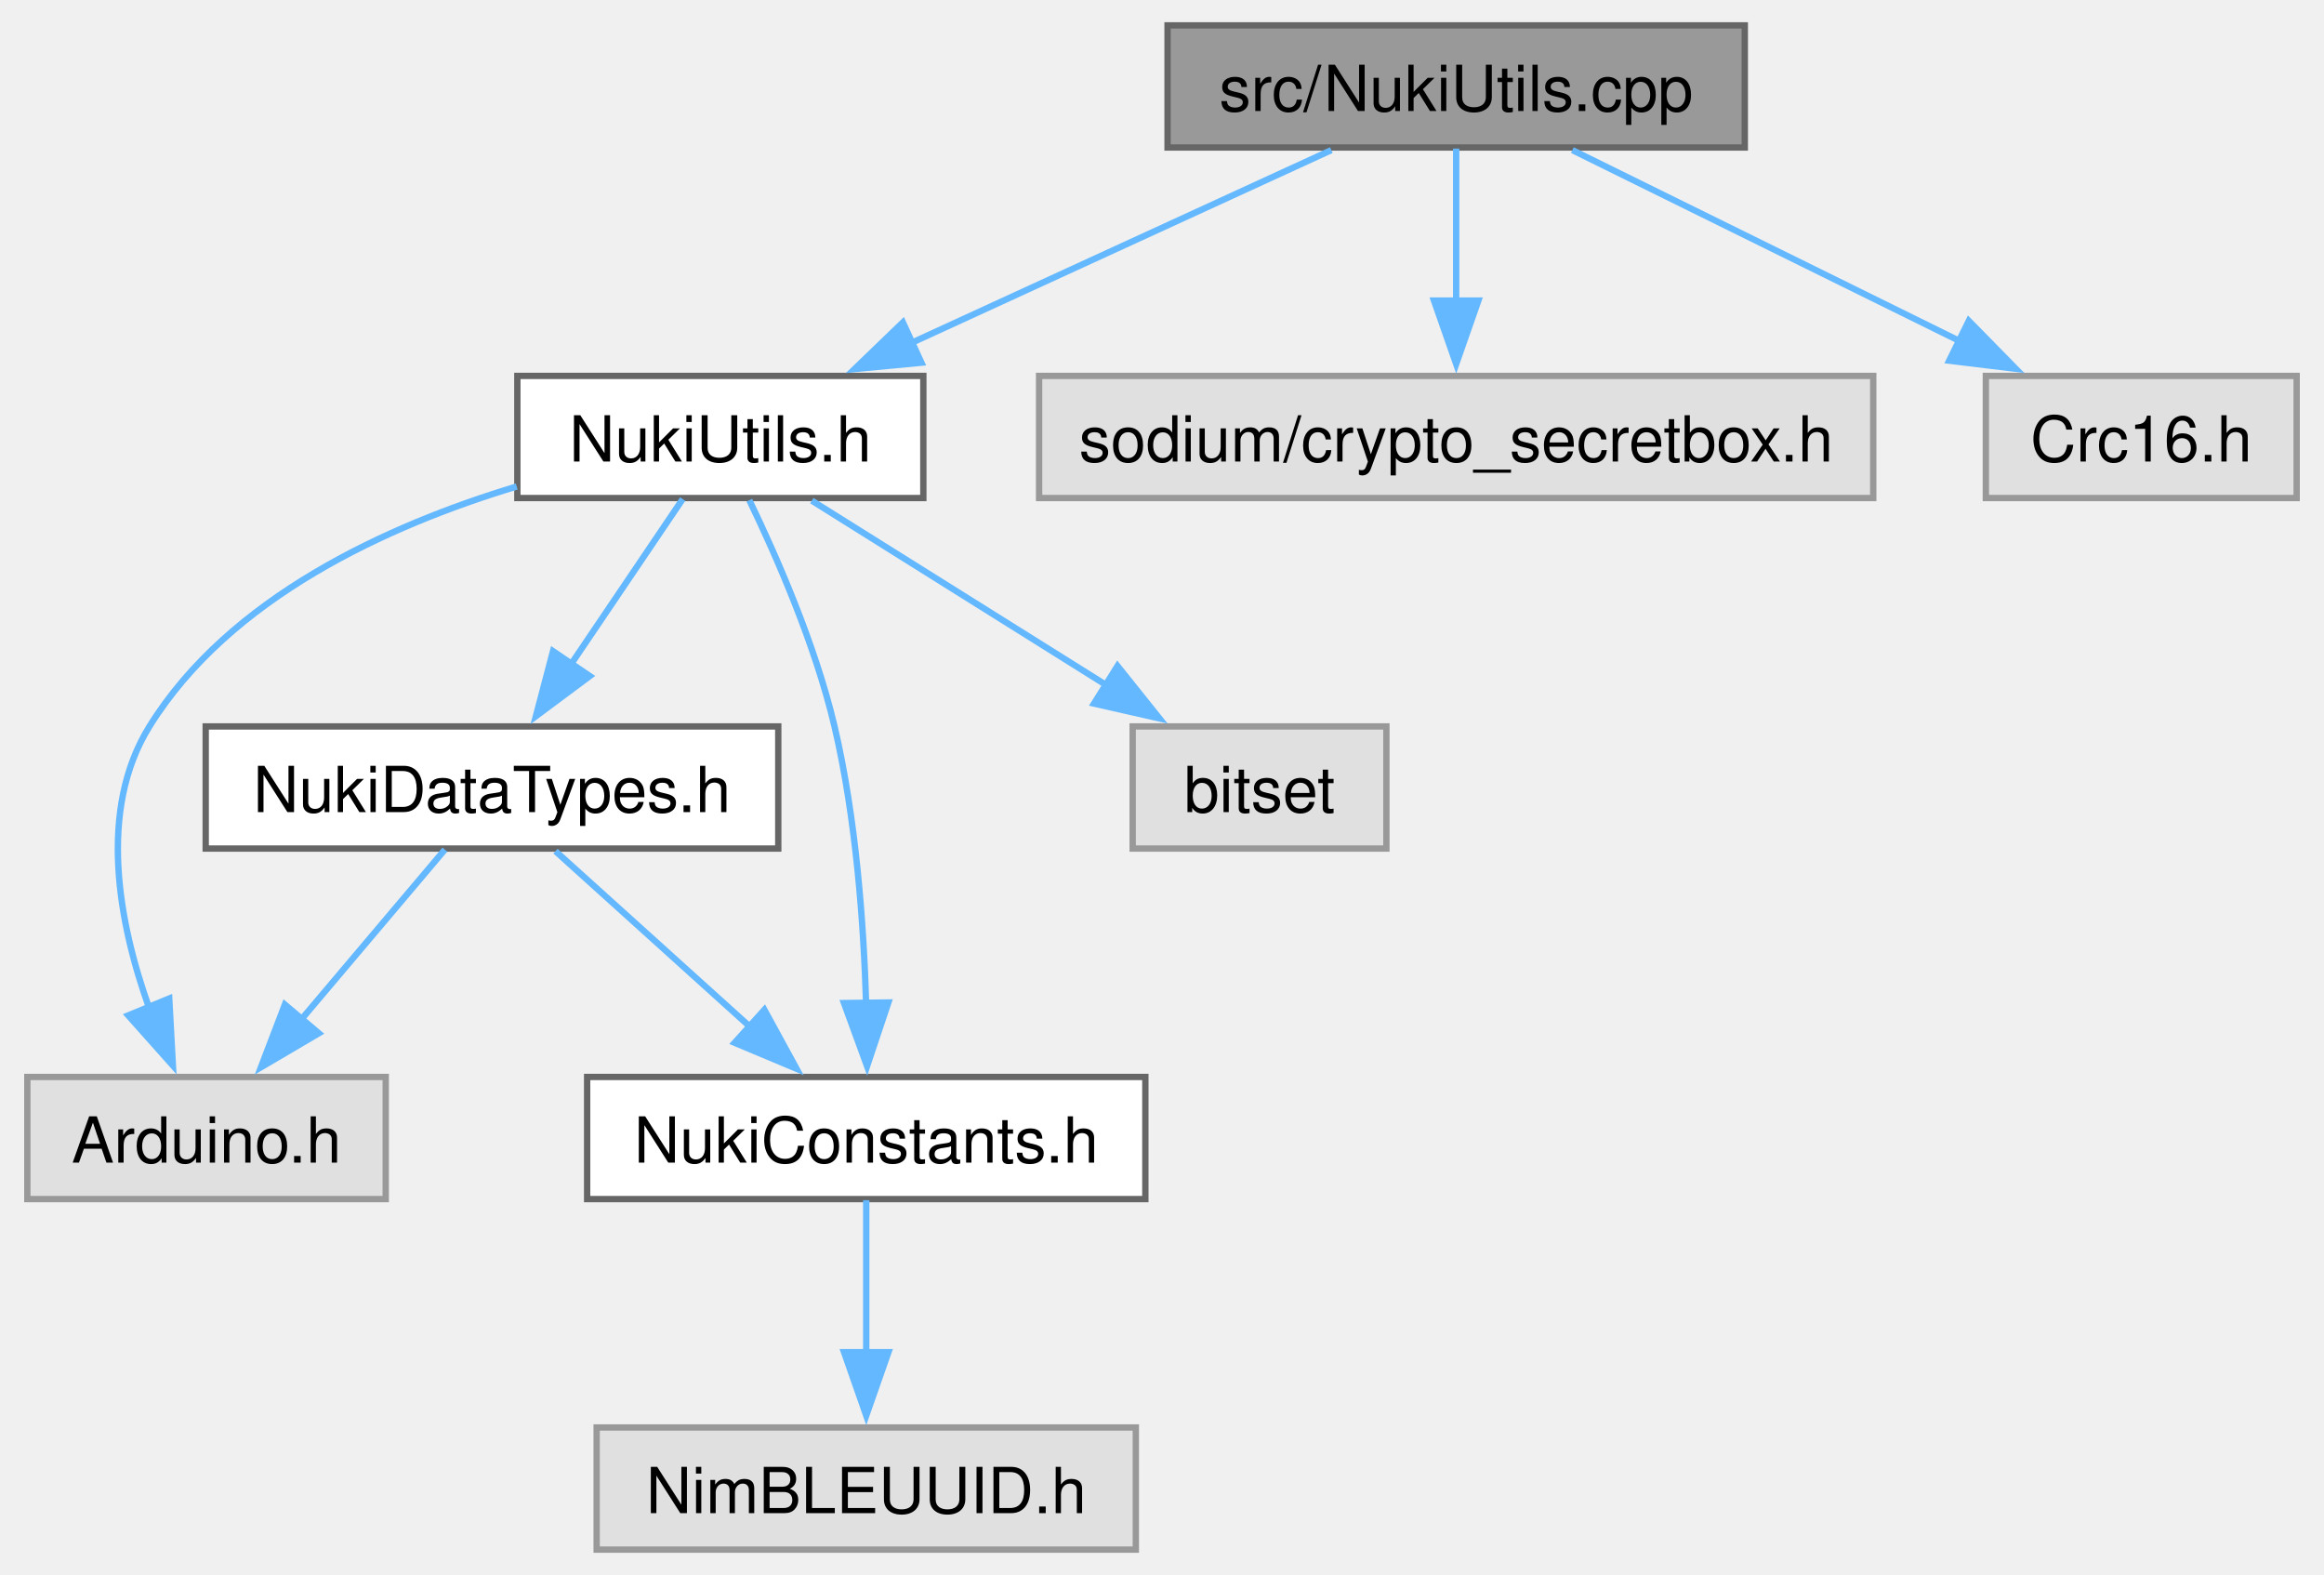
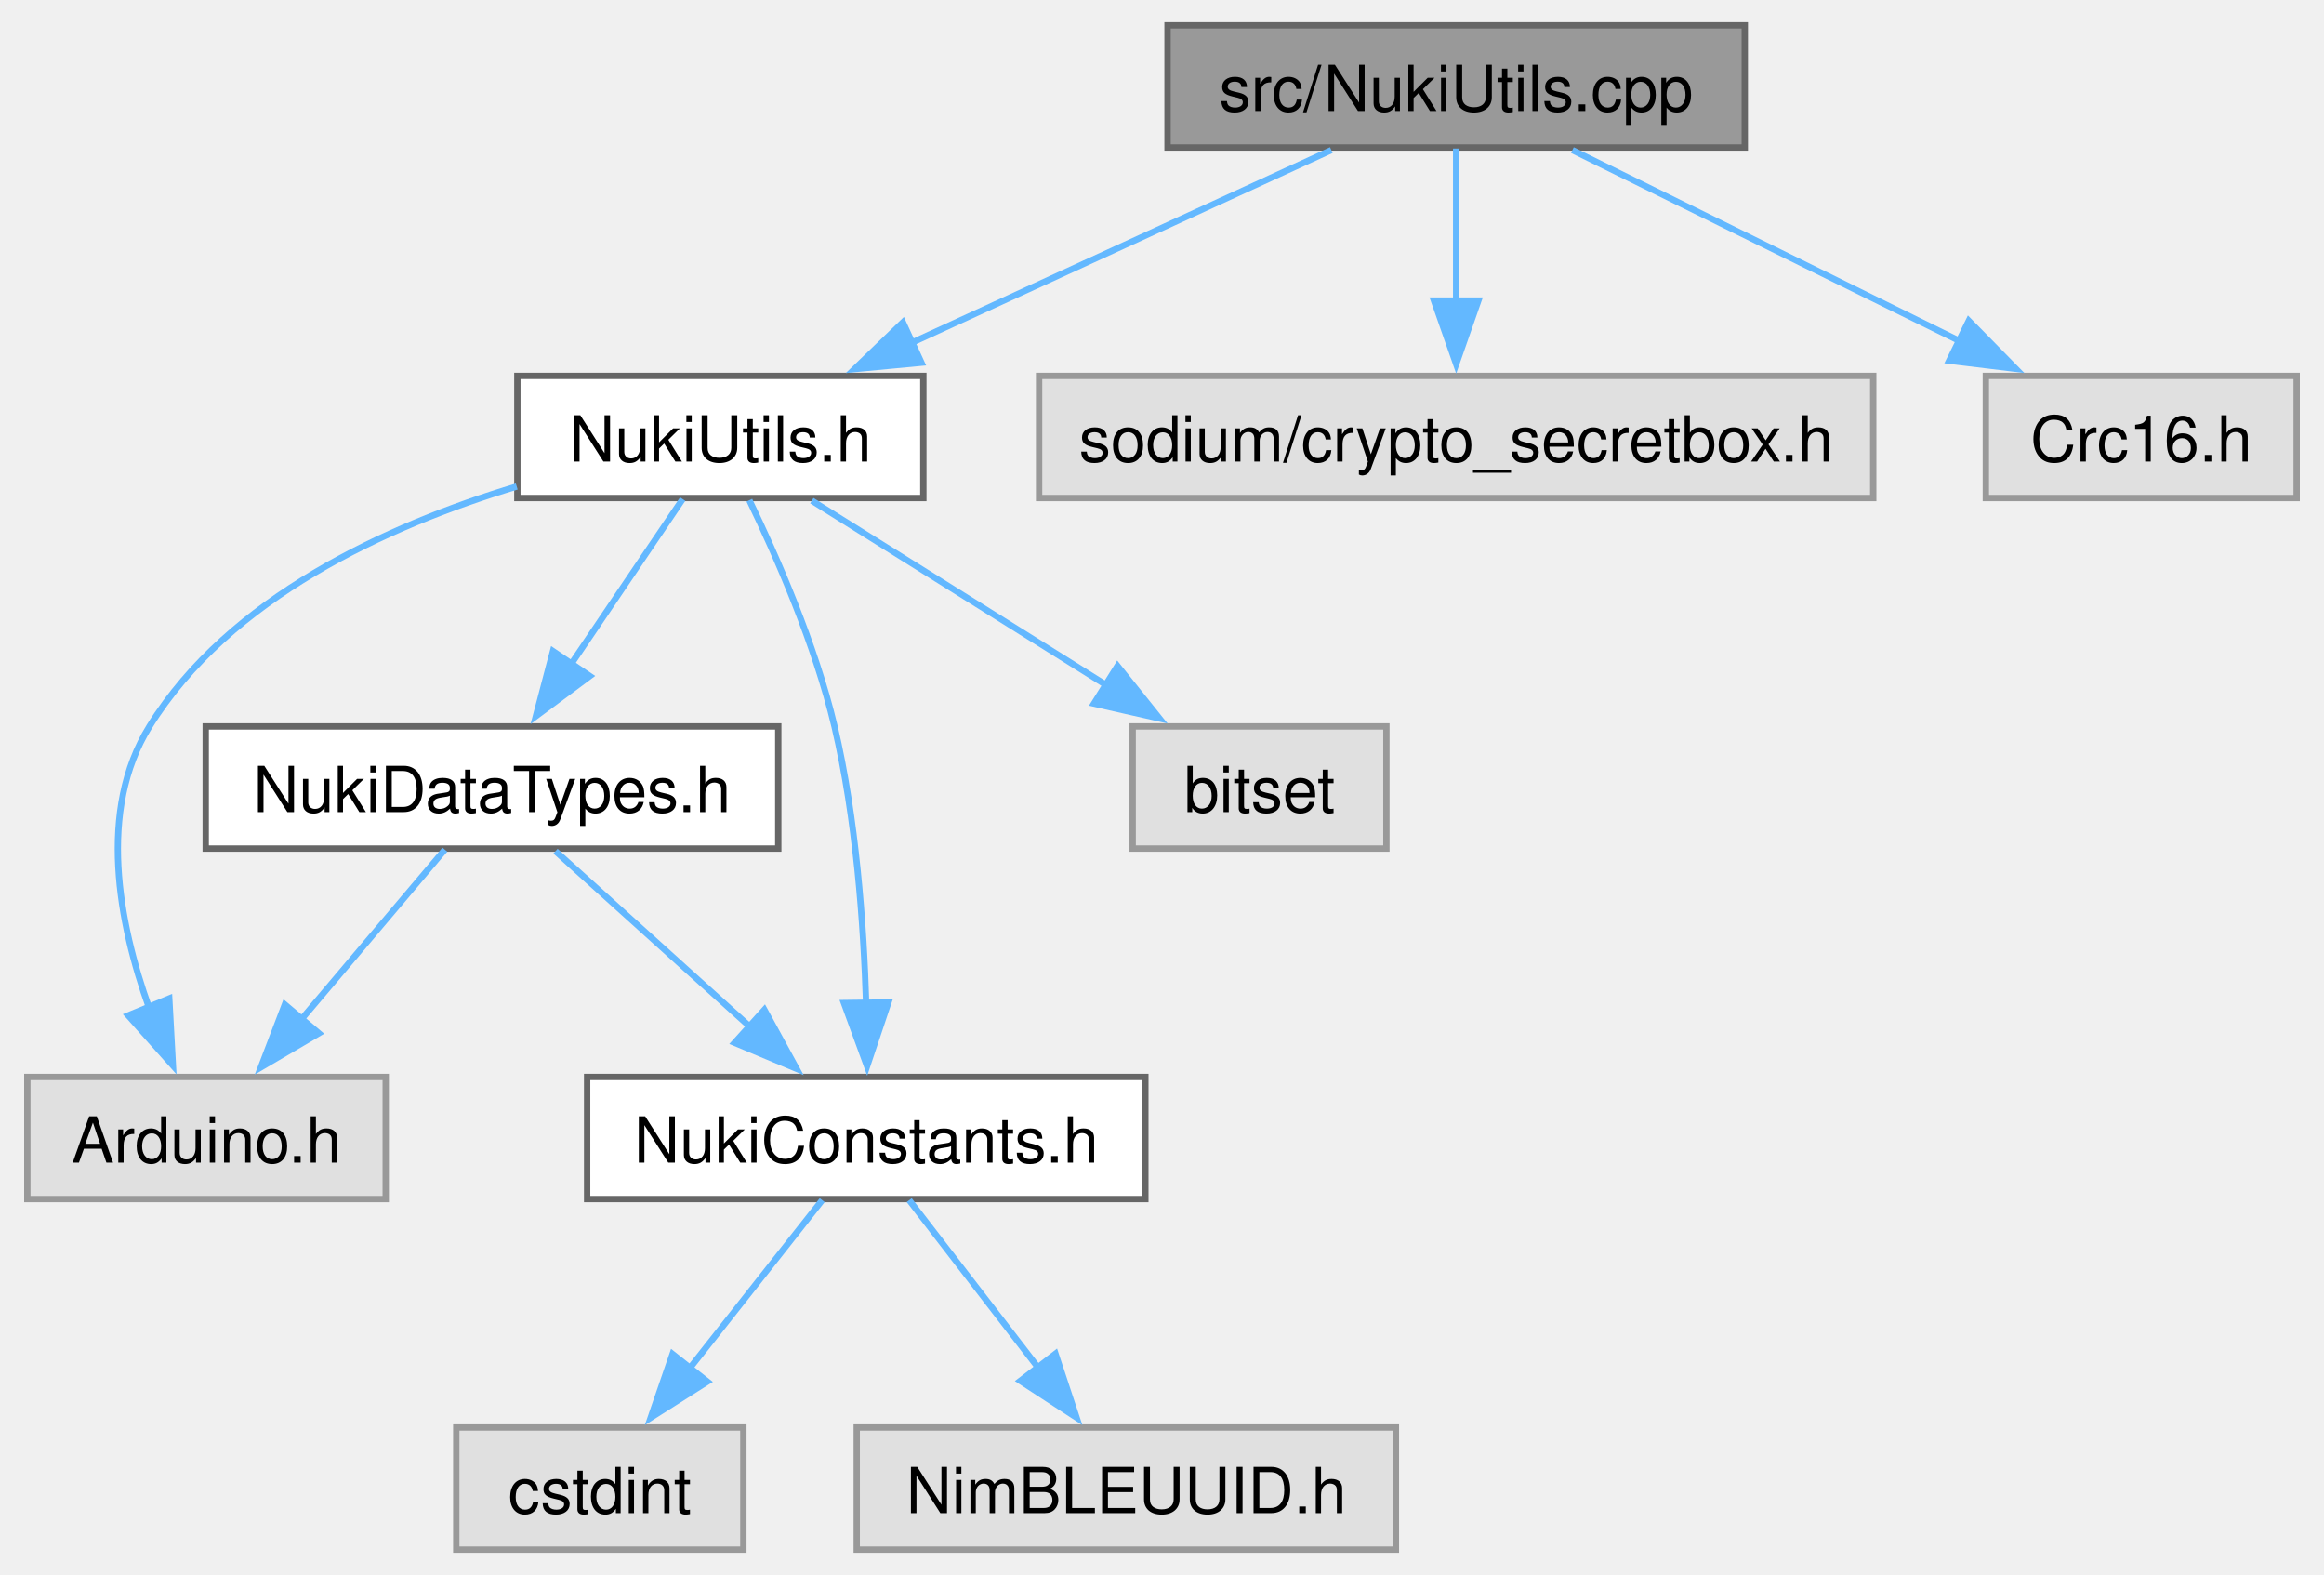
<svg xmlns="http://www.w3.org/2000/svg" xmlns:xlink="http://www.w3.org/1999/xlink" width="366pt" height="248pt" viewBox="0.00 0.00 365.75 248.25">
  <g id="graph0" class="graph" transform="scale(1 1) rotate(0) translate(4 244.25)">
    <g id="Node000001" class="node">
      <g id="a_Node000001">
        <a xlink:title=" ">
          <polygon fill="#999999" stroke="#666666" points="270.75,-240.25 179.75,-240.25 179.75,-221 270.75,-221 270.75,-240.25" />
          <text text-anchor="middle" x="225.25" y="-226.75" font-family="Helvetica,sans-Serif" font-size="10.00">src/NukiUtils.cpp</text>
        </a>
      </g>
    </g>
    <g id="Node000002" class="node">
      <g id="a_Node000002">
        <a xlink:href="_nuki_utils_8h.html" target="_top" xlink:title=" ">
          <polygon fill="white" stroke="#666666" points="141.25,-185 77.25,-185 77.25,-165.75 141.25,-165.75 141.25,-185" />
          <text text-anchor="middle" x="109.25" y="-171.5" font-family="Helvetica,sans-Serif" font-size="10.00">NukiUtils.h</text>
        </a>
      </g>
    </g>
    <g id="edge1_Node000001_Node000002" class="edge">
      <g id="a_edge1_Node000001_Node000002">
        <a xlink:title=" ">
          <path fill="none" stroke="#63b8ff" d="M205.57,-220.59C187.41,-212.25 160.17,-199.75 139.28,-190.16" />
          <polygon fill="#63b8ff" stroke="#63b8ff" points="140.95,-187.08 130.4,-186.08 138.03,-193.44 140.95,-187.08" />
        </a>
      </g>
    </g>
-     <g id="Node000008" class="node">
-       <g id="a_Node000008">
+     <g id="Node000009" class="node">
+       <g id="a_Node000009">
        <a xlink:title=" ">
          <polygon fill="#e0e0e0" stroke="#999999" points="291,-185 159.5,-185 159.5,-165.75 291,-165.75 291,-185" />
          <text text-anchor="middle" x="225.25" y="-171.5" font-family="Helvetica,sans-Serif" font-size="10.00">sodium/crypto_secretbox.h</text>
        </a>
      </g>
    </g>
-     <g id="edge9_Node000001_Node000008" class="edge">
-       <g id="a_edge9_Node000001_Node000008">
+     <g id="edge10_Node000001_Node000009" class="edge">
+       <g id="a_edge10_Node000001_Node000009">
        <a xlink:title=" ">
          <path fill="none" stroke="#63b8ff" d="M225.25,-220.83C225.25,-214.32 225.25,-205.17 225.25,-196.87" />
          <polygon fill="#63b8ff" stroke="#63b8ff" points="228.75,-196.87 225.25,-186.87 221.75,-196.87 228.75,-196.87" />
        </a>
      </g>
    </g>
-     <g id="Node000009" class="node">
-       <g id="a_Node000009">
+     <g id="Node000010" class="node">
+       <g id="a_Node000010">
        <a xlink:title=" ">
          <polygon fill="#e0e0e0" stroke="#999999" points="357.75,-185 308.75,-185 308.75,-165.75 357.75,-165.75 357.75,-185" />
          <text text-anchor="middle" x="333.25" y="-171.5" font-family="Helvetica,sans-Serif" font-size="10.00">Crc16.h</text>
        </a>
      </g>
    </g>
-     <g id="edge10_Node000001_Node000009" class="edge">
-       <g id="a_edge10_Node000001_Node000009">
+     <g id="edge11_Node000001_Node000010" class="edge">
+       <g id="a_edge11_Node000001_Node000010">
        <a xlink:title=" ">
          <path fill="none" stroke="#63b8ff" d="M243.57,-220.59C260.33,-212.33 285.38,-199.98 304.75,-190.43" />
          <polygon fill="#63b8ff" stroke="#63b8ff" points="306.06,-193.68 313.48,-186.12 302.97,-187.4 306.06,-193.68" />
        </a>
      </g>
    </g>
    <g id="Node000003" class="node">
      <g id="a_Node000003">
        <a xlink:title=" ">
          <polygon fill="#e0e0e0" stroke="#999999" points="56.5,-74.5 0,-74.5 0,-55.25 56.5,-55.25 56.5,-74.5" />
          <text text-anchor="middle" x="28.25" y="-61" font-family="Helvetica,sans-Serif" font-size="10.00">Arduino.h</text>
        </a>
      </g>
    </g>
    <g id="edge2_Node000002_Node000003" class="edge">
      <g id="a_edge2_Node000002_Node000003">
        <a xlink:title=" ">
          <path fill="none" stroke="#63b8ff" d="M77.15,-167.57C56.73,-161.41 31.85,-150.05 19.25,-129.75 11.03,-116.5 14.41,-98.77 19.21,-85.35" />
          <polygon fill="#63b8ff" stroke="#63b8ff" points="22.37,-86.87 22.95,-76.29 15.9,-84.2 22.37,-86.87" />
        </a>
      </g>
    </g>
    <g id="Node000004" class="node">
      <g id="a_Node000004">
        <a xlink:href="_nuki_data_types_8h.html" target="_top" xlink:title=" ">
          <polygon fill="white" stroke="#666666" points="118.38,-129.75 28.12,-129.75 28.12,-110.5 118.38,-110.5 118.38,-129.75" />
          <text text-anchor="middle" x="73.25" y="-116.25" font-family="Helvetica,sans-Serif" font-size="10.00">NukiDataTypes.h</text>
        </a>
      </g>
    </g>
    <g id="edge3_Node000002_Node000004" class="edge">
      <g id="a_edge3_Node000002_Node000004">
        <a xlink:title=" ">
          <path fill="none" stroke="#63b8ff" d="M103.31,-165.58C98.54,-158.53 91.69,-148.4 85.73,-139.58" />
          <polygon fill="#63b8ff" stroke="#63b8ff" points="88.67,-137.69 80.17,-131.36 82.87,-141.61 88.67,-137.69" />
        </a>
      </g>
    </g>
    <g id="Node000005" class="node">
      <g id="a_Node000005">
        <a xlink:href="_nuki_constants_8h.html" target="_top" xlink:title=" ">
          <polygon fill="white" stroke="#666666" points="176.25,-74.5 88.25,-74.5 88.25,-55.25 176.25,-55.25 176.25,-74.5" />
          <text text-anchor="middle" x="132.25" y="-61" font-family="Helvetica,sans-Serif" font-size="10.00">NukiConstants.h</text>
        </a>
      </g>
    </g>
-     <g id="edge7_Node000002_Node000005" class="edge">
-       <g id="a_edge7_Node000002_Node000005">
+     <g id="edge8_Node000002_Node000005" class="edge">
+       <g id="a_edge8_Node000002_Node000005">
        <a xlink:title=" ">
          <path fill="none" stroke="#63b8ff" d="M113.82,-165.41C118.08,-156.59 124.23,-142.6 127.25,-129.75 130.65,-115.29 131.86,-98.54 132.24,-85.82" />
          <polygon fill="#63b8ff" stroke="#63b8ff" points="135.74,-86.24 132.38,-76.2 128.74,-86.15 135.74,-86.24" />
        </a>
      </g>
    </g>
-     <g id="Node000007" class="node">
-       <g id="a_Node000007">
+     <g id="Node000008" class="node">
+       <g id="a_Node000008">
        <a xlink:title=" ">
          <polygon fill="#e0e0e0" stroke="#999999" points="214.25,-129.75 174.25,-129.75 174.25,-110.5 214.25,-110.5 214.25,-129.75" />
          <text text-anchor="middle" x="194.25" y="-116.25" font-family="Helvetica,sans-Serif" font-size="10.00">bitset</text>
        </a>
      </g>
    </g>
-     <g id="edge8_Node000002_Node000007" class="edge">
-       <g id="a_edge8_Node000002_Node000007">
+     <g id="edge9_Node000002_Node000008" class="edge">
+       <g id="a_edge9_Node000002_Node000008">
        <a xlink:title=" ">
          <path fill="none" stroke="#63b8ff" d="M123.67,-165.34C136.37,-157.39 155.12,-145.64 170.11,-136.25" />
          <polygon fill="#63b8ff" stroke="#63b8ff" points="171.86,-139.28 178.48,-131.01 168.15,-133.35 171.86,-139.28" />
        </a>
      </g>
    </g>
    <g id="edge4_Node000004_Node000003" class="edge">
      <g id="a_edge4_Node000004_Node000003">
        <a xlink:title=" ">
          <path fill="none" stroke="#63b8ff" d="M65.82,-110.33C59.67,-103.05 50.74,-92.48 43.12,-83.48" />
          <polygon fill="#63b8ff" stroke="#63b8ff" points="45.95,-81.39 36.82,-76.02 40.6,-85.91 45.95,-81.39" />
        </a>
      </g>
    </g>
    <g id="edge5_Node000004_Node000005" class="edge">
      <g id="a_edge5_Node000004_Node000005">
        <a xlink:title=" ">
          <path fill="none" stroke="#63b8ff" d="M83.26,-110.09C91.62,-102.55 103.75,-91.6 113.85,-82.48" />
          <polygon fill="#63b8ff" stroke="#63b8ff" points="116.19,-85.09 121.27,-75.79 111.5,-79.89 116.19,-85.09" />
        </a>
      </g>
    </g>
    <g id="Node000006" class="node">
      <g id="a_Node000006">
        <a xlink:title=" ">
-           <polygon fill="#e0e0e0" stroke="#999999" points="174.75,-19.25 89.75,-19.25 89.75,0 174.75,0 174.75,-19.25" />
-           <text text-anchor="middle" x="132.25" y="-5.75" font-family="Helvetica,sans-Serif" font-size="10.00">NimBLEUUID.h</text>
+           <polygon fill="#e0e0e0" stroke="#999999" points="112.88,-19.25 67.62,-19.25 67.62,0 112.88,0 112.88,-19.25" />
+           <text text-anchor="middle" x="90.25" y="-5.75" font-family="Helvetica,sans-Serif" font-size="10.00">cstdint</text>
        </a>
      </g>
    </g>
    <g id="edge6_Node000005_Node000006" class="edge">
      <g id="a_edge6_Node000005_Node000006">
        <a xlink:title=" ">
-           <path fill="none" stroke="#63b8ff" d="M132.25,-55.08C132.25,-48.57 132.25,-39.42 132.25,-31.12" />
-           <polygon fill="#63b8ff" stroke="#63b8ff" points="135.75,-31.12 132.25,-21.12 128.75,-31.12 135.75,-31.12" />
+           <path fill="none" stroke="#63b8ff" d="M125.31,-55.08C119.63,-47.88 111.41,-37.46 104.36,-28.51" />
+           <polygon fill="#63b8ff" stroke="#63b8ff" points="107.21,-26.48 98.27,-20.8 101.72,-30.82 107.21,-26.48" />
+         </a>
+       </g>
+     </g>
+     <g id="Node000007" class="node">
+       <g id="a_Node000007">
+         <a xlink:title=" ">
+           <polygon fill="#e0e0e0" stroke="#999999" points="215.75,-19.25 130.75,-19.25 130.75,0 215.75,0 215.75,-19.25" />
+           <text text-anchor="middle" x="173.25" y="-5.75" font-family="Helvetica,sans-Serif" font-size="10.00">NimBLEUUID.h</text>
+         </a>
+       </g>
+     </g>
+     <g id="edge7_Node000005_Node000007" class="edge">
+       <g id="a_edge7_Node000005_Node000007">
+         <a xlink:title=" ">
+           <path fill="none" stroke="#63b8ff" d="M139.02,-55.08C144.57,-47.88 152.59,-37.46 159.48,-28.51" />
+           <polygon fill="#63b8ff" stroke="#63b8ff" points="162.08,-30.87 165.41,-20.81 156.54,-26.6 162.08,-30.87" />
        </a>
      </g>
    </g>
  </g>
</svg>
